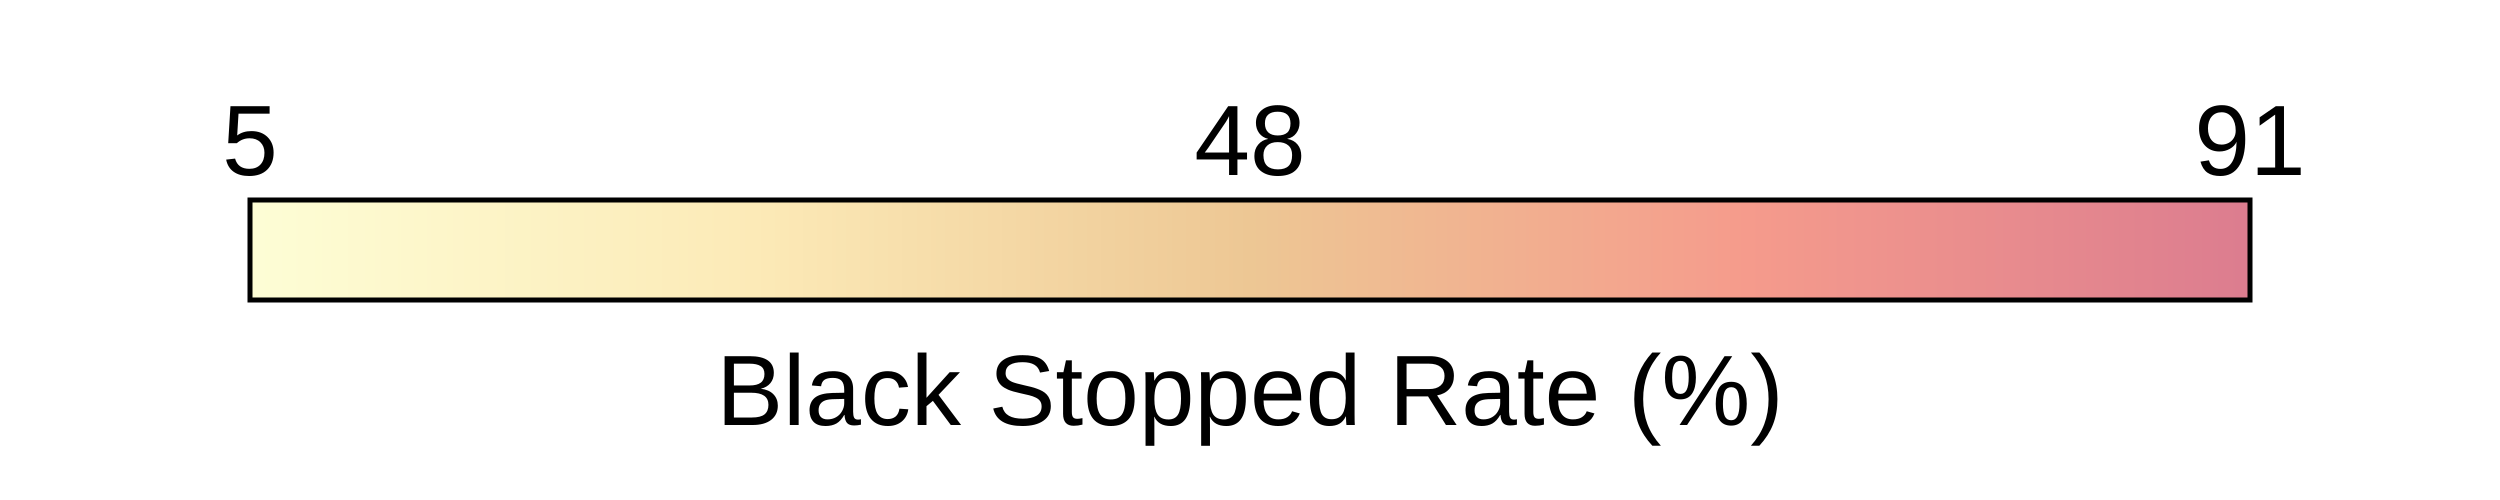
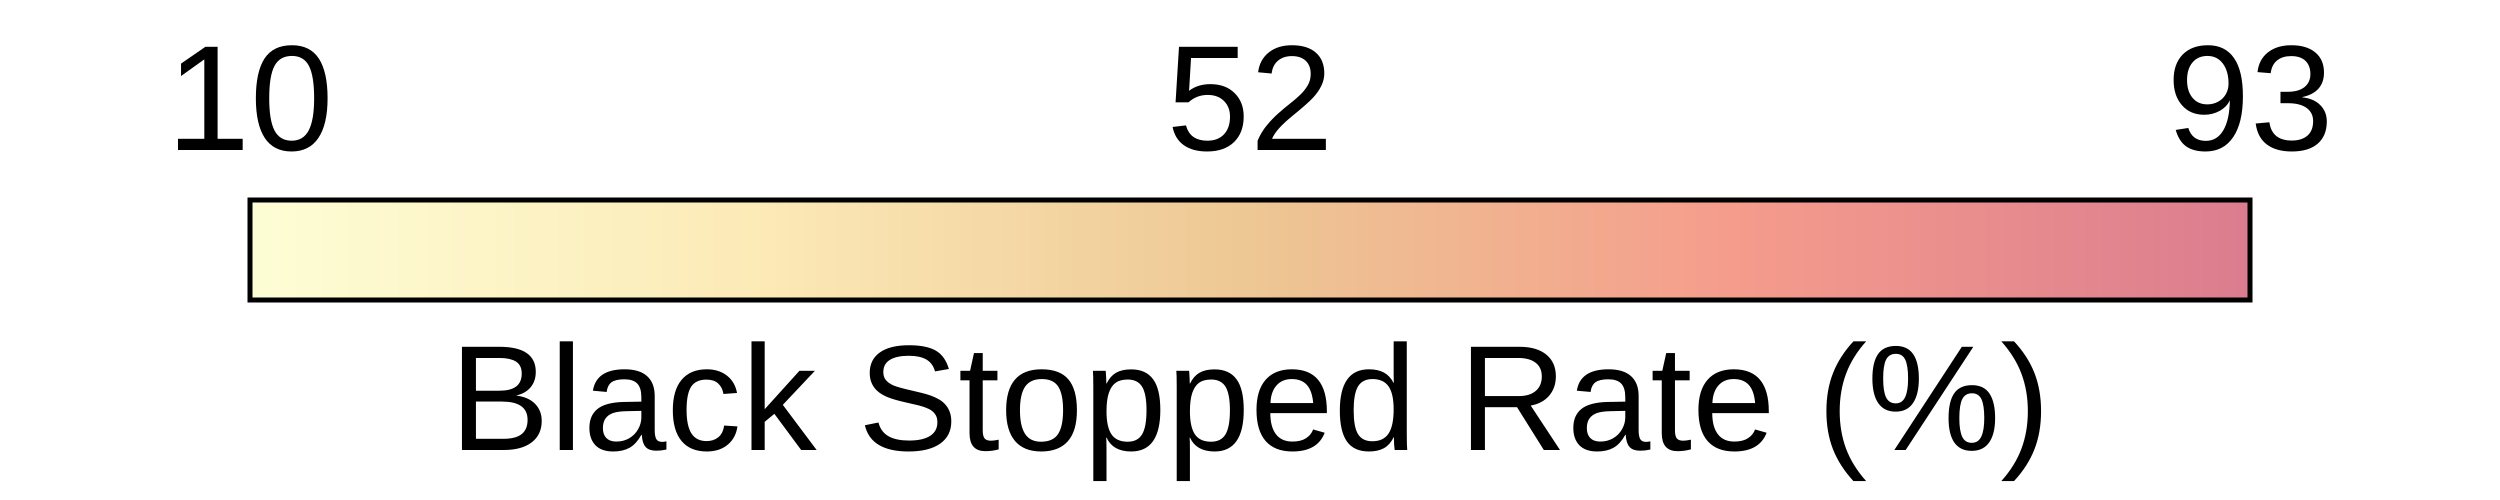
<svg xmlns="http://www.w3.org/2000/svg" width="500" height="100" style="background-color: transparent;">
  <defs>
    <linearGradient id="branca-gradient" x1="0%" y1="0%" x2="100%" y2="0%">
      <stop offset="0%" style="stop-color: #fdfdd5;" />
      <stop offset="25%" style="stop-color: #fceab7;" />
      <stop offset="50%" style="stop-color: #edc794;" />
      <stop offset="75%" style="stop-color: #f59b8c;" />
      <stop offset="100%" style="stop-color: #dc7d8f;" />
    </linearGradient>
  </defs>
  <rect x="50" y="40" width="400" height="20" fill="url(#branca-gradient)" stroke="black" stroke-width="1" />
-   <text x="50" y="35" font-family="Arial" font-size="20" text-anchor="middle" fill="black">5</text>
-   <text x="250" y="35" font-family="Arial" font-size="20" text-anchor="middle" fill="black">48</text>
-   <text x="450" y="35" font-family="Arial" font-size="20" text-anchor="middle" fill="black">91</text>
-   <text x="250" y="85" font-family="Arial" font-size="20" text-anchor="middle" fill="black">Black Stopped Rate (%)</text>
+   <text x="50" y="30" font-family="Arial" font-size="30" text-anchor="middle" fill="black">10</text>
+   <text x="250" y="30" font-family="Arial" font-size="30" text-anchor="middle" fill="black">52</text>
+   <text x="450" y="30" font-family="Arial" font-size="30" text-anchor="middle" fill="black">93</text>
+   <text x="250" y="90" font-family="Arial" font-size="30" text-anchor="middle" fill="black">Black Stopped Rate (%)</text>
</svg>
